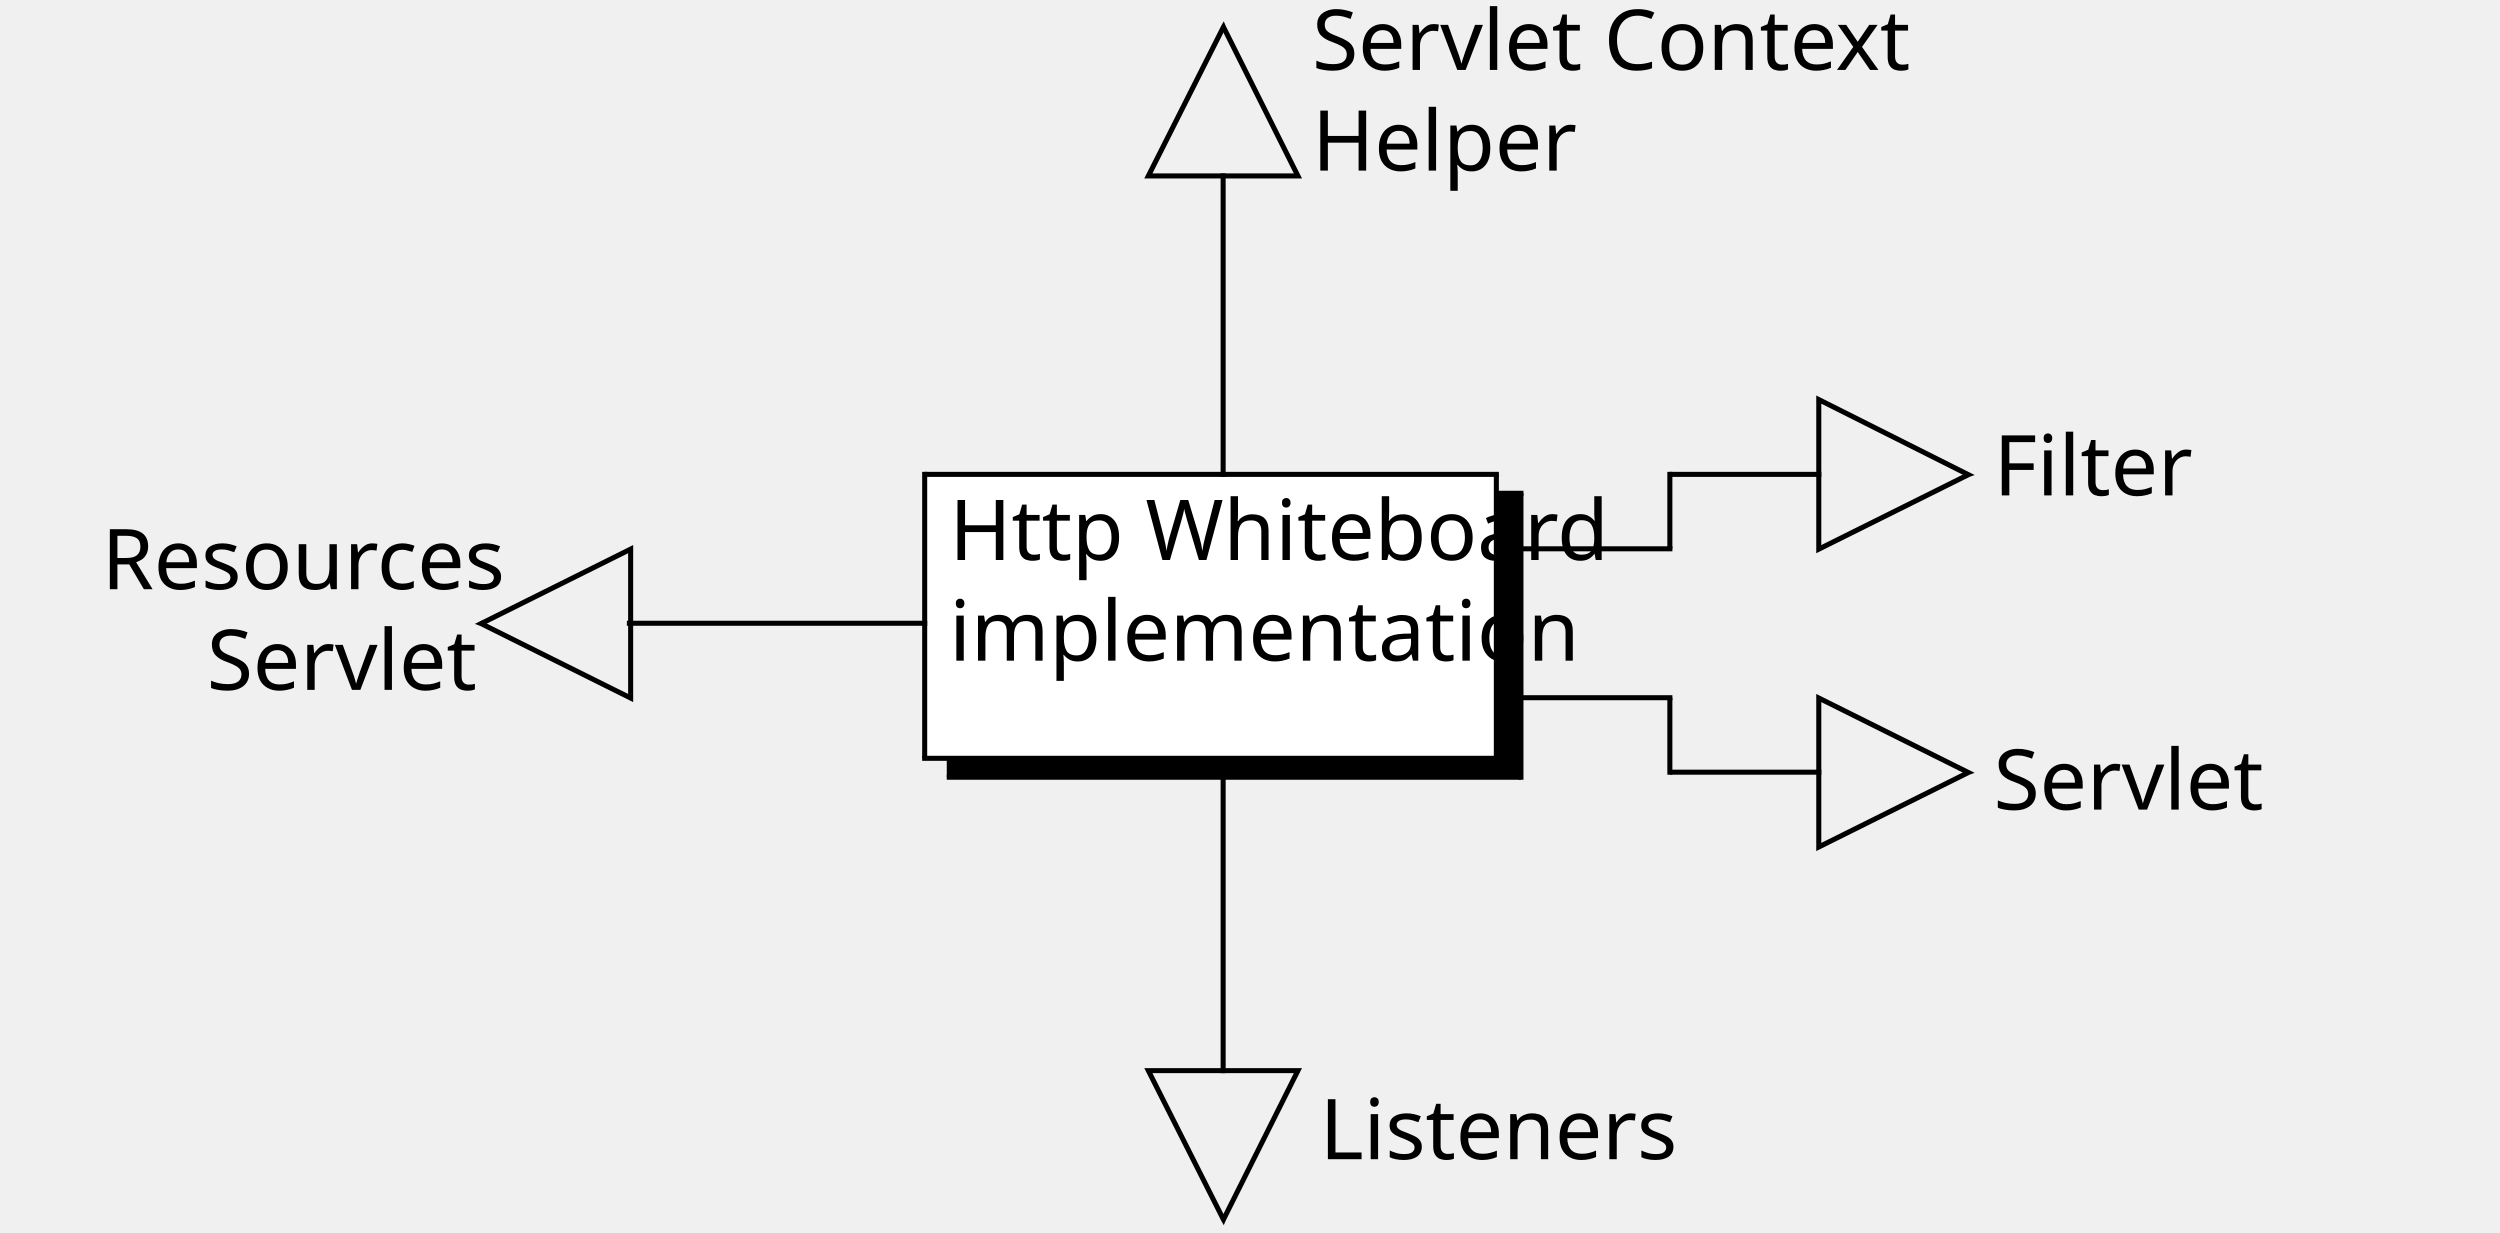
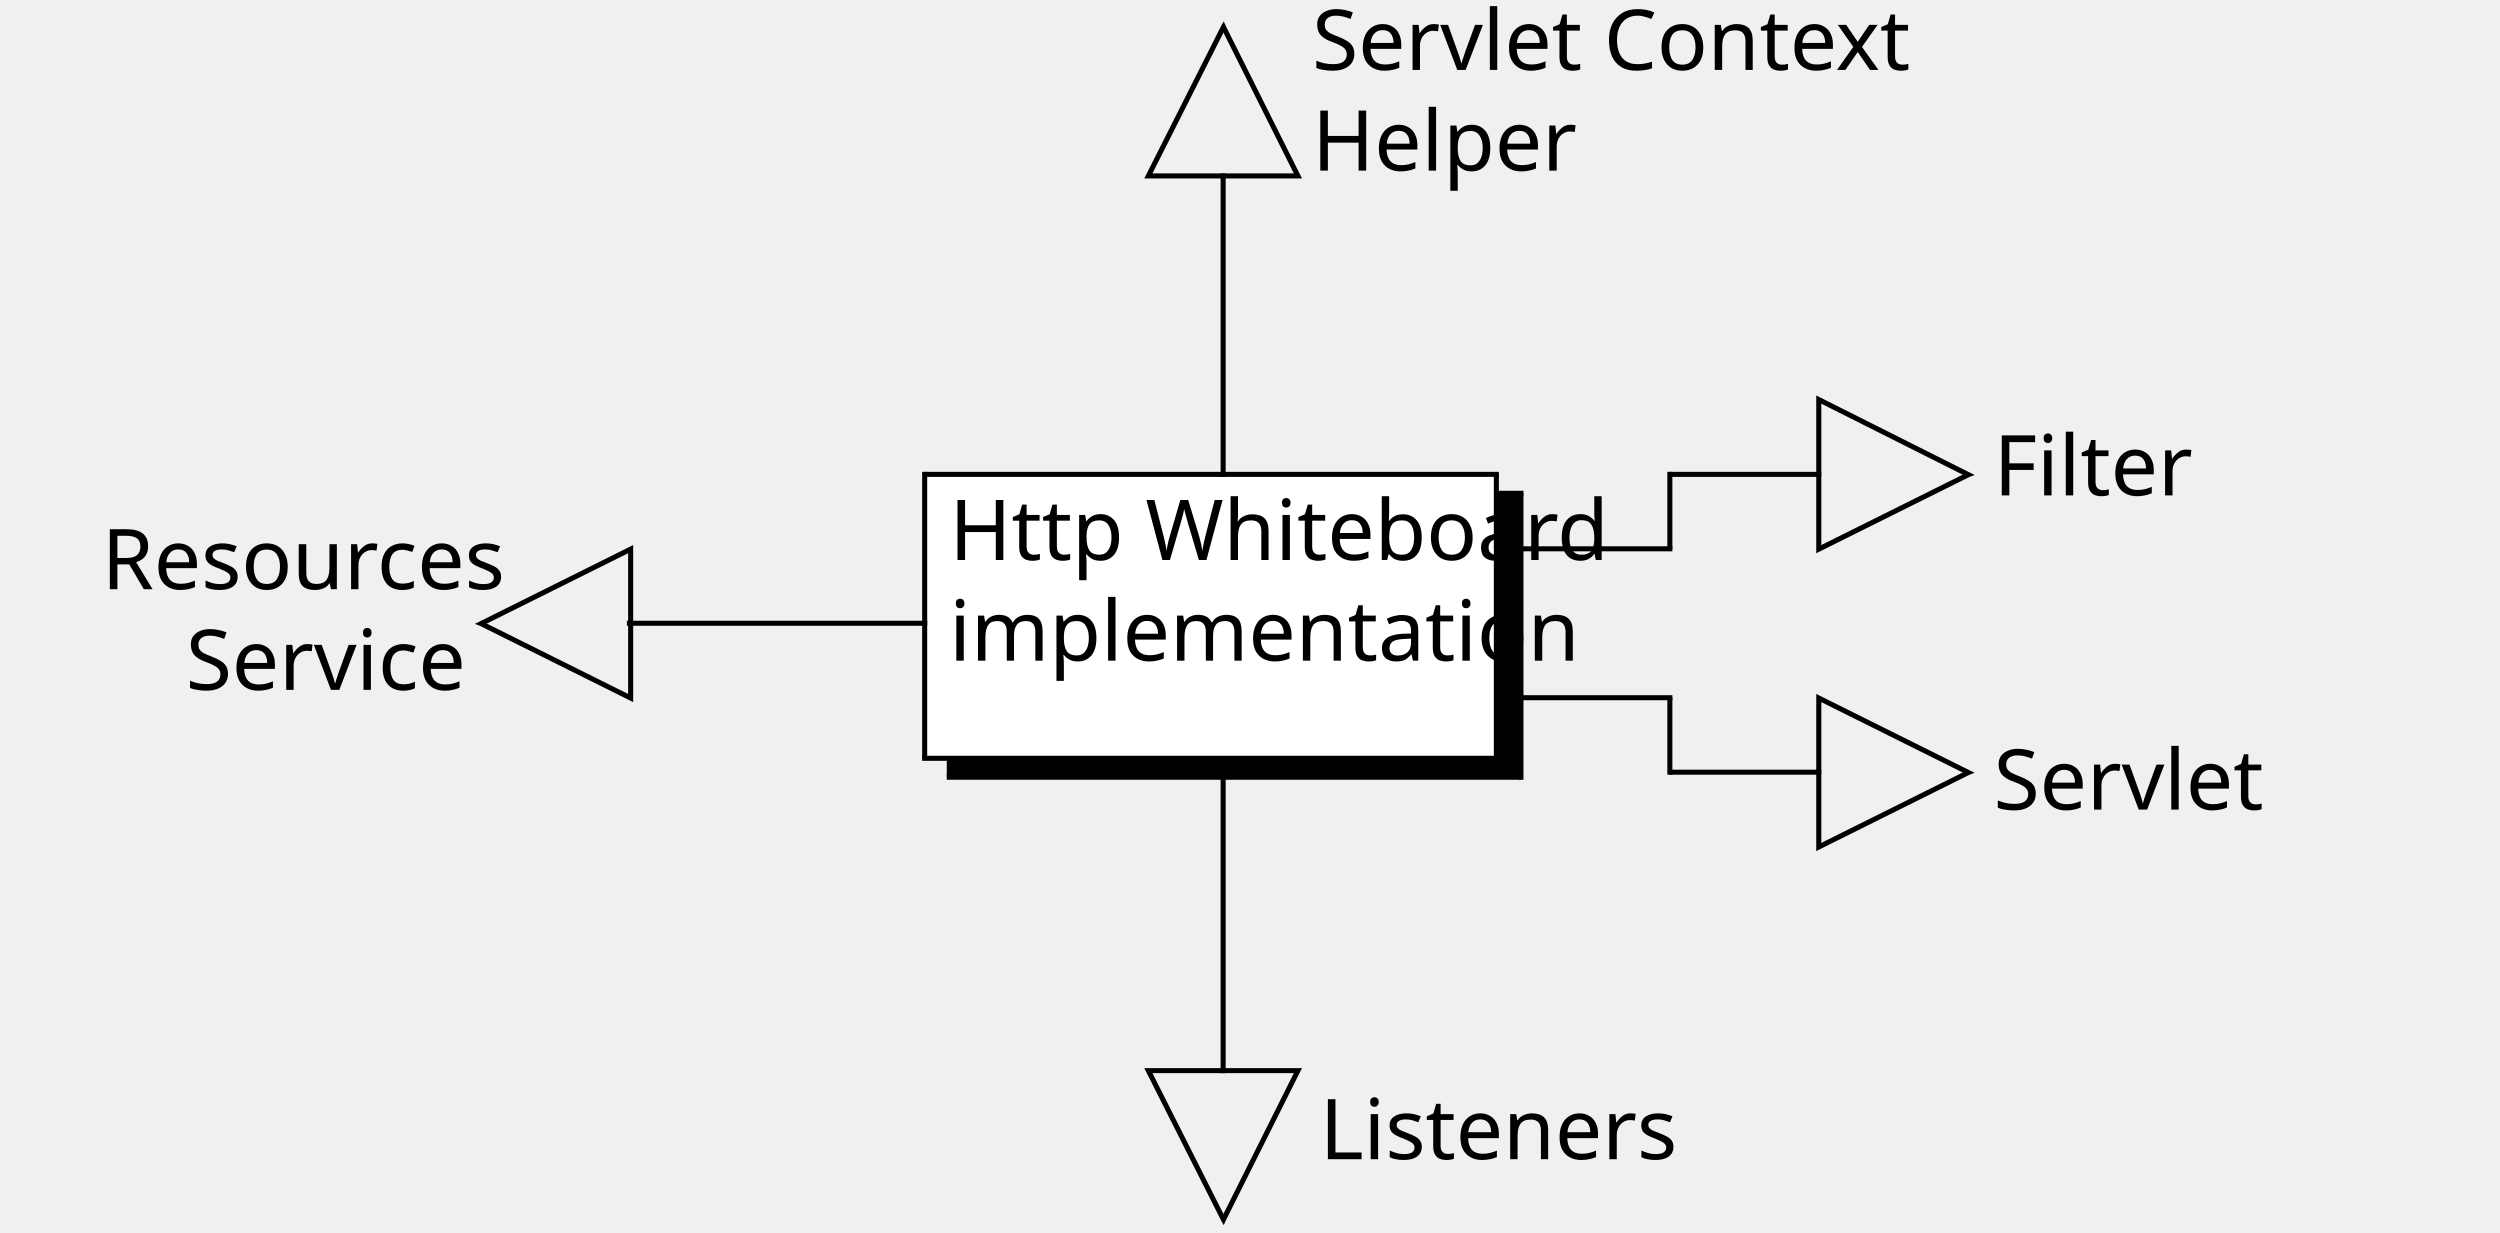
<svg xmlns="http://www.w3.org/2000/svg" version="1.1" id="Layer_1" x="0px" y="0px" width="237.727px" height="117.189px" viewBox="8.971 0 237.727 117.189" enable-background="new 8.971 0 237.727 117.189" xml:space="preserve">
  <defs id="defs3328" />
  <rect x="99.24" y="46.907" width="54.36" height="27" id="rect3230" />
  <rect x="99.24" y="46.667" width="54.599" height="0.48" id="rect3232" />
  <rect x="153.36" y="46.907" width="0.479" height="27.24" id="rect3234" />
  <rect x="99" y="73.667" width="54.601" height="0.48" id="rect3236" />
  <rect x="99" y="46.667" width="0.48" height="27.24" id="rect3238" />
  <rect x="96.9" y="45.107" fill="#FFFFFF" width="54.359" height="27" id="rect3240" />
  <rect x="96.9" y="44.868" width="54.6" height="0.48" id="rect3242" />
  <rect x="151.02" y="45.107" width="0.479" height="27.24" id="rect3244" />
  <rect x="96.66" y="71.868" width="54.601" height="0.48" id="rect3246" />
  <rect x="96.66" y="44.868" width="0.48" height="27.24" id="rect3248" />
  <text transform="matrix(1 0 0 1 99.2397 53.2478)" enable-background="new    " id="text3250">
    <tspan x="0" y="0" font-family="'ProductusOSGiBookc'" font-size="7.98" id="tspan3252">Http Whiteboard</tspan>
    <tspan x="0" y="9.576" font-family="'ProductusOSGiBookc'" font-size="7.98" id="tspan3254">implementation</tspan>
  </text>
  <text transform="matrix(1 0 0 1 8.6353 56.0271)" enable-background="new    " id="text3260">
    <tspan x="10" y="0" font-family="'ProductusSemibold'" font-size="7.98" id="tspan3262">Resources</tspan>
-     <tspan x="20" y="9.576" font-family="'ProductusSemibold'" font-size="7.98" id="tspan3264">Servlet</tspan>
+     <tspan x="18" y="9.576" font-family="'ProductusSemibold'" font-size="7.98" id="tspan3264">Service</tspan>
  </text>
  <text transform="matrix(1 0 0 1 134.4595 105.2273)" enable-background="new    " id="text3266">
    <tspan x="0" y="5" font-family="'ProductusSemibold'" font-size="7.98" id="tspan3270">Listeners</tspan>
  </text>
  <polyline points="196.02,45.348 181.8,38.208 181.68,37.968 182.16,37.968 182.16,52.188 182.041,52.427 181.68,52.607   181.68,37.607 182.041,37.788 196.259,44.927 " id="polyline3272" />
  <polyline points="181.8,52.007 196.02,44.927 196.259,44.927 196.74,45.167 196.259,45.348 182.041,52.427 " id="polyline3274" />
  <text transform="matrix(1 0 0 1 198.5396 40.6072)" enable-background="new    " id="text3276">
    <tspan x="0" y="6.5" font-family="'ProductusSemibold'" font-size="7.98" id="tspan3278">Filter</tspan>
  </text>
  <polyline points="125.1,116.087 117.959,101.927 117.78,101.567 132.78,101.567 132.6,101.927 132.36,102.047 118.14,102.047   118.14,101.567 118.379,101.688 125.52,115.848 " id="polyline3280" />
  <polyline points="132.6,101.927 125.52,116.087 125.339,116.507 125.1,116.087 125.1,115.848 132.18,101.688 " id="polyline3282" />
  <rect x="125.04" y="73.188" width="0.48" height="0.239" id="rect3284" />
  <rect x="125.04" y="73.427" width="0.48" height="28.62" id="rect3286" />
  <polyline points="68.46,59.507 54.24,52.427 54.12,52.188 54.6,52.188 54.6,66.348 54.48,66.587 54.12,66.768 54.12,51.828   54.48,52.007 68.7,59.087 " id="polyline3256" transform="matrix(-1,0,0,1,123.3,0)" />
  <polyline points="54.24,66.167 68.46,59.087 68.7,59.087 69.18,59.328 68.7,59.507 54.48,66.587 " id="polyline3258" transform="matrix(-1,0,0,1,123.3,0)" />
  <rect x="-54.96" y="59.027" width="0.24" height="0.479" id="rect3288" transform="scale(-1,1)" />
  <rect x="68.58" y="59.027" width="28.561" height="0.479" id="rect3290" />
  <rect x="153.36" y="51.947" width="14.64" height="0.479" id="rect3292" />
  <rect x="167.52" y="44.868" width="0.479" height="7.32" id="rect3294" />
  <rect x="167.759" y="44.868" width="14.4" height="0.48" id="rect3296" />
  <polyline points="196.02,73.667 181.8,66.587 181.68,66.348 182.16,66.348 182.16,80.507 182.041,80.748 181.68,80.927   181.68,65.987 182.041,66.167 196.259,73.248 " id="polyline3298" />
  <polyline points="181.8,80.328 196.02,73.248 196.259,73.248 196.74,73.487 196.259,73.667 182.041,80.748 " id="polyline3300" />
  <rect x="153.36" y="66.107" width="14.64" height="0.479" id="rect3302" />
  <rect x="167.52" y="66.348" width="0.479" height="7.319" id="rect3304" />
  <rect x="167.759" y="73.188" width="14.4" height="0.479" id="rect3306" />
  <text transform="matrix(1 0 0 1 198.5396 70.4871)" enable-background="new    " id="text3308">
    <tspan x="0" y="6.5" font-family="'ProductusSemibold'" font-size="7.98" id="tspan3310">Servlet</tspan>
  </text>
  <polyline points="125.52,2.688 118.379,16.848 118.14,16.968 118.14,16.487 132.36,16.487 132.6,16.607 132.78,16.968   117.78,16.968 117.959,16.607 125.1,2.447 " id="polyline3312" />
  <polyline points="132.18,16.848 125.1,2.688 125.1,2.447 125.339,2.027 125.52,2.447 132.6,16.607 " id="polyline3314" />
  <rect x="125.04" y="16.487" width="0.48" height="0.24" id="rect3316" />
  <rect x="125.04" y="16.728" width="0.48" height="28.62" id="rect3318" />
  <text transform="matrix(1 0 0 1 133.7397 6.6472)" enable-background="new    " id="text3320">
    <tspan x="0" y="0" font-family="'ProductusSemibold'" font-size="7.98" id="tspan3322">Servlet Context</tspan>
    <tspan x="0" y="9.576" font-family="'ProductusSemibold'" font-size="7.98" id="tspan3324">Helper</tspan>
  </text>
</svg>
